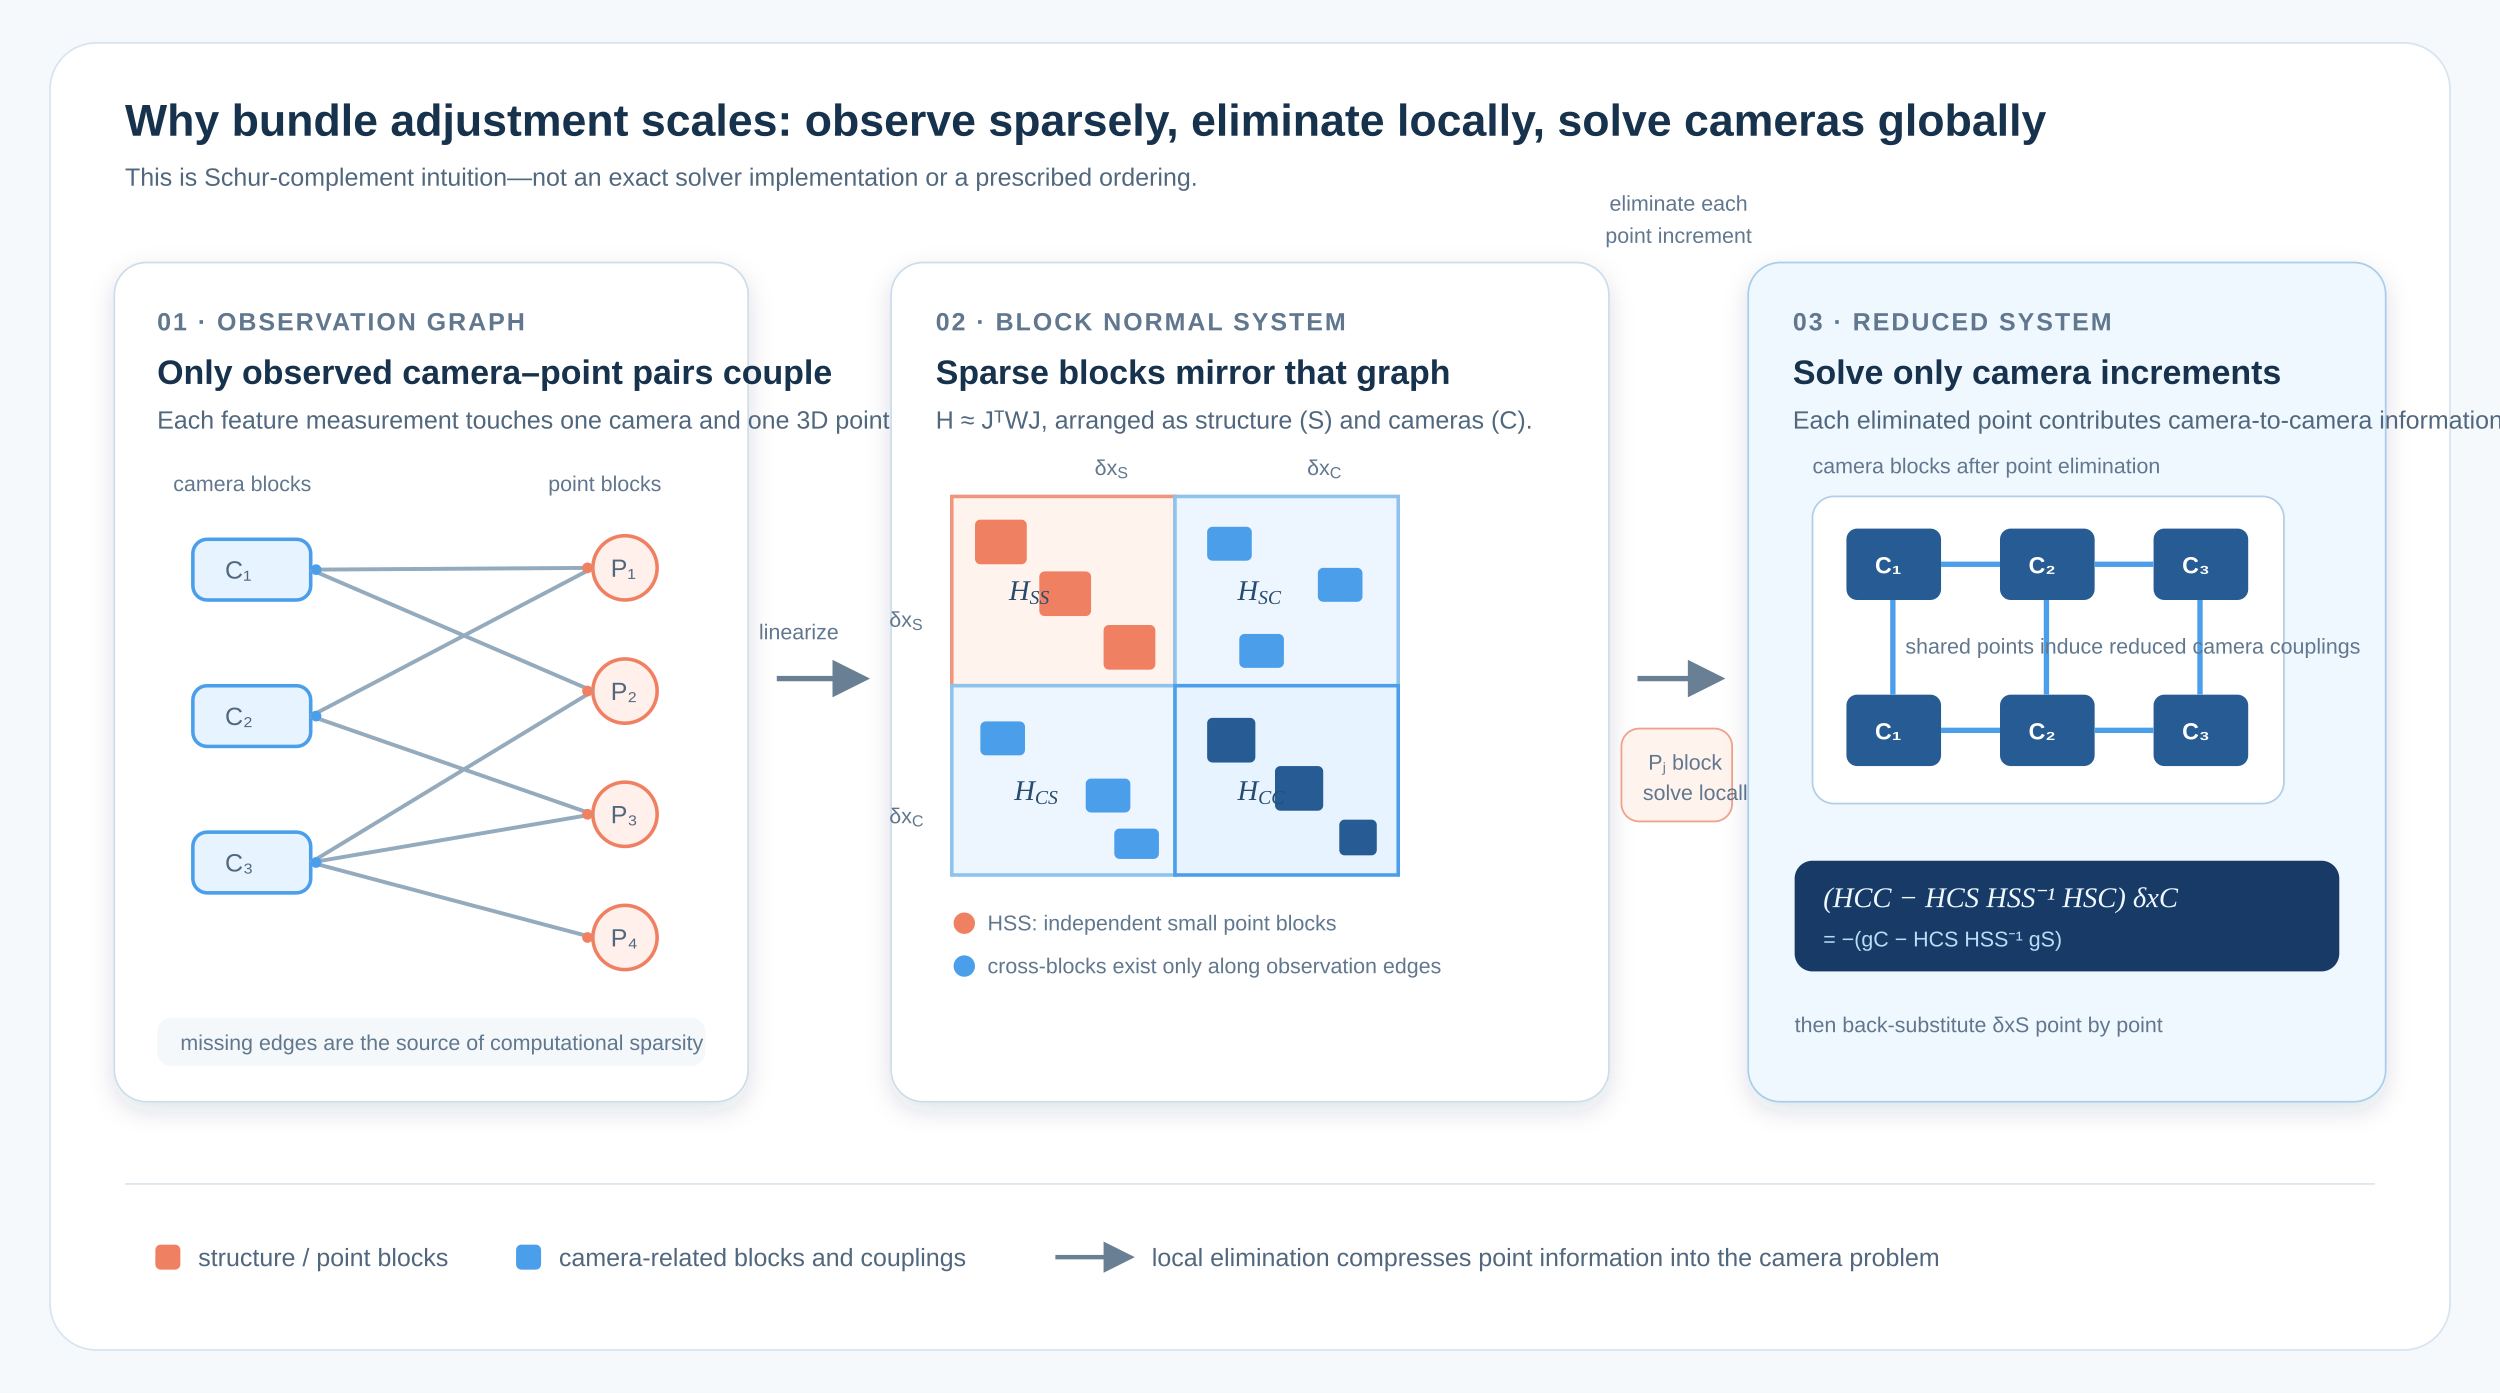
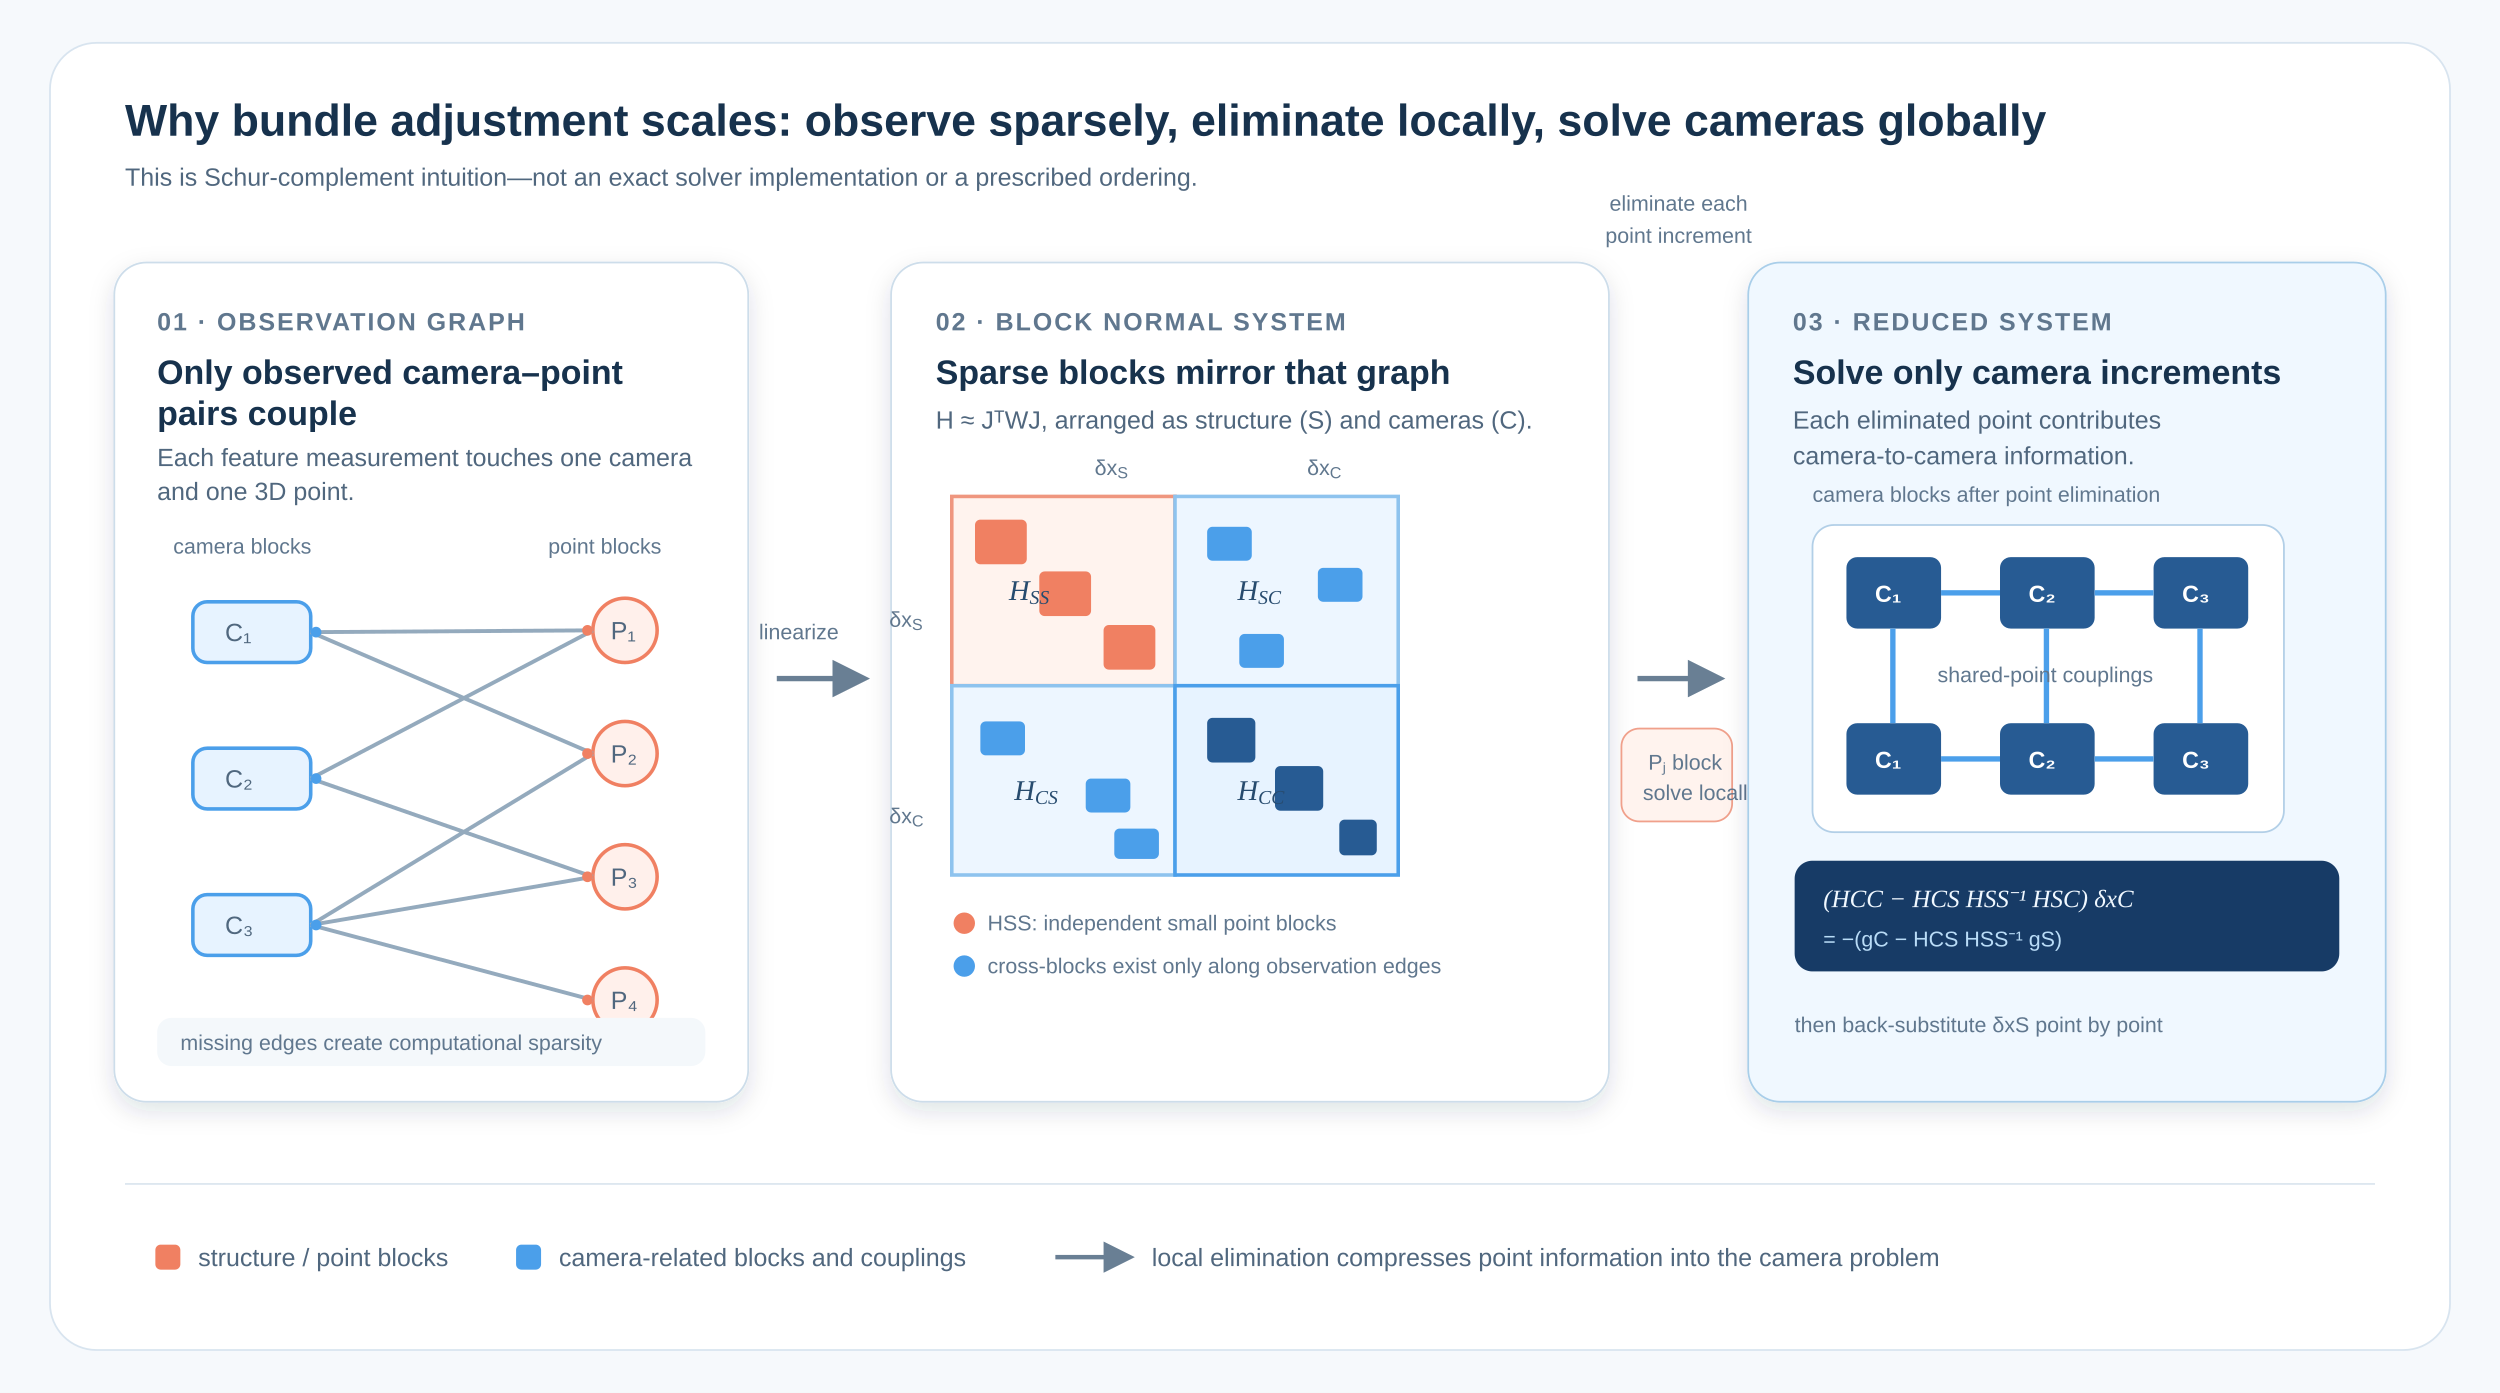
<svg xmlns="http://www.w3.org/2000/svg" width="1400" height="780" viewBox="0 0 1400 780" role="img" aria-labelledby="title desc">
  <defs>
    <filter id="shadow" x="-20%" y="-20%" width="140%" height="150%">
      <feDropShadow dx="0" dy="5" stdDeviation="7" flood-color="#17324d" flood-opacity=".13" />
    </filter>
    <marker id="arrow" viewBox="0 0 10 10" refX="8" refY="5" markerWidth="7" markerHeight="7" orient="auto">
      <path d="M0 0 L10 5 L0 10 z" fill="#697f94" />
    </marker>
    <style>
      .h { font:700 25px Arial,Helvetica,sans-serif; fill:#17324d; }
      .k { font:700 14px Arial,Helvetica,sans-serif; letter-spacing:1.1px; fill:#60778e; }
      .l { font:700 19px Arial,Helvetica,sans-serif; fill:#17324d; }
      .s { font:14px Arial,Helvetica,sans-serif; fill:#50677e; }
      .t { font:12px Arial,Helvetica,sans-serif; fill:#60778e; }
      .m { font:italic 16px Georgia,'Times New Roman',serif; fill:#274b6e; }
    </style>
  </defs>
  <rect width="1400" height="780" fill="#f6f9fc" />
  <rect x="28" y="24" width="1344" height="732" rx="26" fill="#fff" stroke="#d8e4ef" />
  <text x="70" y="76" class="h">Why bundle adjustment scales: observe sparsely, eliminate locally, solve cameras globally</text>
  <text x="70" y="104" class="s">This is Schur-complement intuition—not an exact solver implementation or a prescribed ordering.</text>
  <g filter="url(#shadow)">
    <rect x="64" y="147" width="355" height="470" rx="18" fill="#fff" stroke="#cdddea" />
  </g>
  <text x="88" y="185" class="k">01 · OBSERVATION GRAPH</text>
-   <text x="88" y="215" class="l">Only observed camera–point pairs couple</text>
-   <text x="88" y="240" class="s">Each feature measurement touches one camera and one 3D point.</text>
-   <g transform="translate(95 275)">
+   <text x="88" y="215" class="l">Only observed camera–point</text>
+   <text x="88" y="238" class="l">pairs couple</text>
+   <text x="88" y="261" class="s">Each feature measurement touches one camera</text>
+   <text x="88" y="280" class="s">and one 3D point.</text>
+   <g transform="translate(95 310)">
    <text x="2" y="0" class="t">camera blocks</text>
    <text x="212" y="0" class="t">point blocks</text>
    <g fill="#e7f3ff" stroke="#4b9fea" stroke-width="2">
      <rect x="13" y="27" width="66" height="34" rx="8" />
      <rect x="13" y="109" width="66" height="34" rx="8" />
      <rect x="13" y="191" width="66" height="34" rx="8" />
    </g>
    <text x="31" y="49" class="s">C₁</text>
    <text x="31" y="131" class="s">C₂</text>
    <text x="31" y="213" class="s">C₃</text>
    <g fill="#fff0eb" stroke="#f08062" stroke-width="2">
      <circle cx="255" cy="43" r="18" />
      <circle cx="255" cy="112" r="18" />
      <circle cx="255" cy="181" r="18" />
      <circle cx="255" cy="250" r="18" />
    </g>
    <text x="247" y="48" class="s">P₁</text>
    <text x="247" y="117" class="s">P₂</text>
    <text x="247" y="186" class="s">P₃</text>
    <text x="247" y="255" class="s">P₄</text>
    <g stroke="#94aabd" stroke-width="2.2">
      <path d="M79 44 L237 43 M79 44 L237 112 M79 126 L237 43 M79 126 L237 181 M79 208 L237 112 M79 208 L237 181 M79 208 L237 250" />
    </g>
    <g fill="#4b9fea">
      <circle cx="82" cy="44" r="3" />
      <circle cx="82" cy="126" r="3" />
      <circle cx="82" cy="208" r="3" />
    </g>
    <g fill="#f08062">
      <circle cx="234" cy="43" r="3" />
      <circle cx="234" cy="112" r="3" />
      <circle cx="234" cy="181" r="3" />
      <circle cx="234" cy="250" r="3" />
    </g>
  </g>
  <rect x="88" y="570" width="307" height="27" rx="8" fill="#f4f8fb" />
-   <text x="101" y="588" class="t">missing edges are the source of computational sparsity</text>
+   <text x="101" y="588" class="t">missing edges create computational sparsity</text>
  <path d="M435 380 H483" fill="none" stroke="#697f94" stroke-width="3" marker-end="url(#arrow)" />
  <text x="425" y="358" class="t">linearize</text>
  <g filter="url(#shadow)">
    <rect x="499" y="147" width="402" height="470" rx="18" fill="#fff" stroke="#cdddea" />
  </g>
  <text x="524" y="185" class="k">02 · BLOCK NORMAL SYSTEM</text>
  <text x="524" y="215" class="l">Sparse blocks mirror that graph</text>
  <text x="524" y="240" class="s">H ≈ JᵀWJ, arranged as structure (S) and cameras (C).</text>
  <g transform="translate(533 278)">
    <text x="80" y="-12" class="t">δx<tspan baseline-shift="sub" font-size="9">S</tspan>
    </text>
    <text x="199" y="-12" class="t">δx<tspan baseline-shift="sub" font-size="9">C</tspan>
    </text>
    <text x="-35" y="73" class="t">δx<tspan baseline-shift="sub" font-size="9">S</tspan>
    </text>
    <text x="-35" y="183" class="t">δx<tspan baseline-shift="sub" font-size="9">C</tspan>
    </text>
    <rect x="0" y="0" width="125" height="106" fill="#fff3ee" stroke="#ef967f" stroke-width="2" />
    <rect x="125" y="0" width="125" height="106" fill="#edf6ff" stroke="#8ec3ee" stroke-width="2" />
    <rect x="0" y="106" width="125" height="106" fill="#edf6ff" stroke="#8ec3ee" stroke-width="2" />
    <rect x="125" y="106" width="125" height="106" fill="#e7f3ff" stroke="#4b9fea" stroke-width="2" />
    <rect x="13" y="13" width="29" height="25" rx="3" fill="#f08062" />
    <rect x="49" y="42" width="29" height="25" rx="3" fill="#f08062" />
    <rect x="85" y="72" width="29" height="25" rx="3" fill="#f08062" />
    <rect x="143" y="17" width="25" height="19" rx="3" fill="#4b9fea" />
    <rect x="205" y="40" width="25" height="19" rx="3" fill="#4b9fea" />
    <rect x="161" y="77" width="25" height="19" rx="3" fill="#4b9fea" />
    <rect x="16" y="126" width="25" height="19" rx="3" fill="#4b9fea" />
    <rect x="75" y="158" width="25" height="19" rx="3" fill="#4b9fea" />
    <rect x="91" y="186" width="25" height="17" rx="3" fill="#4b9fea" />
    <rect x="143" y="124" width="27" height="25" rx="3" fill="#275b93" />
    <rect x="181" y="151" width="27" height="25" rx="3" fill="#275b93" />
    <rect x="217" y="181" width="21" height="20" rx="3" fill="#275b93" />
    <text x="32" y="58" class="m">H<tspan baseline-shift="sub" font-size="11">SS</tspan>
    </text>
    <text x="160" y="58" class="m">H<tspan baseline-shift="sub" font-size="11">SC</tspan>
    </text>
    <text x="35" y="170" class="m">H<tspan baseline-shift="sub" font-size="11">CS</tspan>
    </text>
    <text x="160" y="170" class="m">H<tspan baseline-shift="sub" font-size="11">CC</tspan>
    </text>
  </g>
  <g transform="translate(532 517)">
    <circle cx="8" cy="0" r="6" fill="#f08062" />
    <text x="21" y="4" class="t">HSS: independent small point blocks</text>
    <circle cx="8" cy="24" r="6" fill="#4b9fea" />
    <text x="21" y="28" class="t">cross-blocks exist only along observation edges</text>
  </g>
  <path d="M917 380 H962" fill="none" stroke="#697f94" stroke-width="3" marker-end="url(#arrow)" />
  <text x="940" y="118" text-anchor="middle" class="t">eliminate each</text>
  <text x="940" y="136" text-anchor="middle" class="t">point increment</text>
  <g transform="translate(908 408)">
    <rect width="62" height="52" rx="10" fill="#fff3ee" stroke="#f0a08b" />
    <text x="15" y="23" class="t">Pⱼ block</text>
    <text x="12" y="40" class="t">solve locally</text>
  </g>
  <g filter="url(#shadow)">
    <rect x="979" y="147" width="357" height="470" rx="18" fill="#f0f8ff" stroke="#a9cee9" />
  </g>
  <text x="1004" y="185" class="k">03 · REDUCED SYSTEM</text>
  <text x="1004" y="215" class="l">Solve only camera increments</text>
-   <text x="1004" y="240" class="s">Each eliminated point contributes camera-to-camera information.</text>
-   <g transform="translate(1015 278)">
+   <text x="1004" y="240" class="s">Each eliminated point contributes</text>
+   <text x="1004" y="260" class="s">camera-to-camera information.</text>
+   <g transform="translate(1015 294)">
    <text x="0" y="-13" class="t">camera blocks after point elimination</text>
    <rect width="264" height="172" rx="12" fill="#fff" stroke="#b2cfe7" />
    <g fill="#275b93">
      <rect x="19" y="18" width="53" height="40" rx="6" />
      <rect x="105" y="18" width="53" height="40" rx="6" />
      <rect x="191" y="18" width="53" height="40" rx="6" />
      <rect x="19" y="111" width="53" height="40" rx="6" />
      <rect x="105" y="111" width="53" height="40" rx="6" />
      <rect x="191" y="111" width="53" height="40" rx="6" />
    </g>
    <g stroke="#4b9fea" stroke-width="3">
      <path d="M72 38 H105 M158 38 H191 M45 58 V111 M131 58 V111 M217 58 V111 M72 131 H105 M158 131 H191" />
    </g>
    <g fill="#fff" style="font:700 13px Arial,Helvetica,sans-serif">
      <text x="35" y="43">C₁</text>
      <text x="121" y="43">C₂</text>
      <text x="207" y="43">C₃</text>
      <text x="35" y="136">C₁</text>
      <text x="121" y="136">C₂</text>
      <text x="207" y="136">C₃</text>
    </g>
-     <text x="52" y="88" class="t">shared points induce reduced camera couplings</text>
+     <text x="70" y="88" class="t">shared-point couplings</text>
  </g>
  <rect x="1005" y="482" width="305" height="62" rx="10" fill="#173b66" />
-   <text x="1021" y="508" style="font:italic 16px Georgia,'Times New Roman',serif;fill:#f0f8ff">(HCC − HCS HSS⁻¹ HSC) δxC</text>
+   <text x="1021" y="508" style="font:italic 14px Georgia,'Times New Roman',serif;fill:#f0f8ff">(HCC − HCS HSS⁻¹ HSC) δxC</text>
  <text x="1021" y="530" style="font:12px Arial,Helvetica,sans-serif;fill:#b9dcf7">= −(gC − HCS HSS⁻¹ gS)</text>
  <text x="1005" y="578" class="t">then back-substitute δxS point by point</text>
  <path d="M70 663 H1330" stroke="#dce6ef" />
  <g transform="translate(87 697)">
    <rect width="14" height="14" rx="3" fill="#f08062" />
    <text x="24" y="12" class="s">structure / point blocks</text>
    <rect x="202" width="14" height="14" rx="3" fill="#4b9fea" />
    <text x="226" y="12" class="s">camera-related blocks and couplings</text>
    <path d="M504 7 H545" stroke="#697f94" stroke-width="2.5" marker-end="url(#arrow)" />
    <text x="558" y="12" class="s">local elimination compresses point information into the camera problem</text>
  </g>
</svg>
